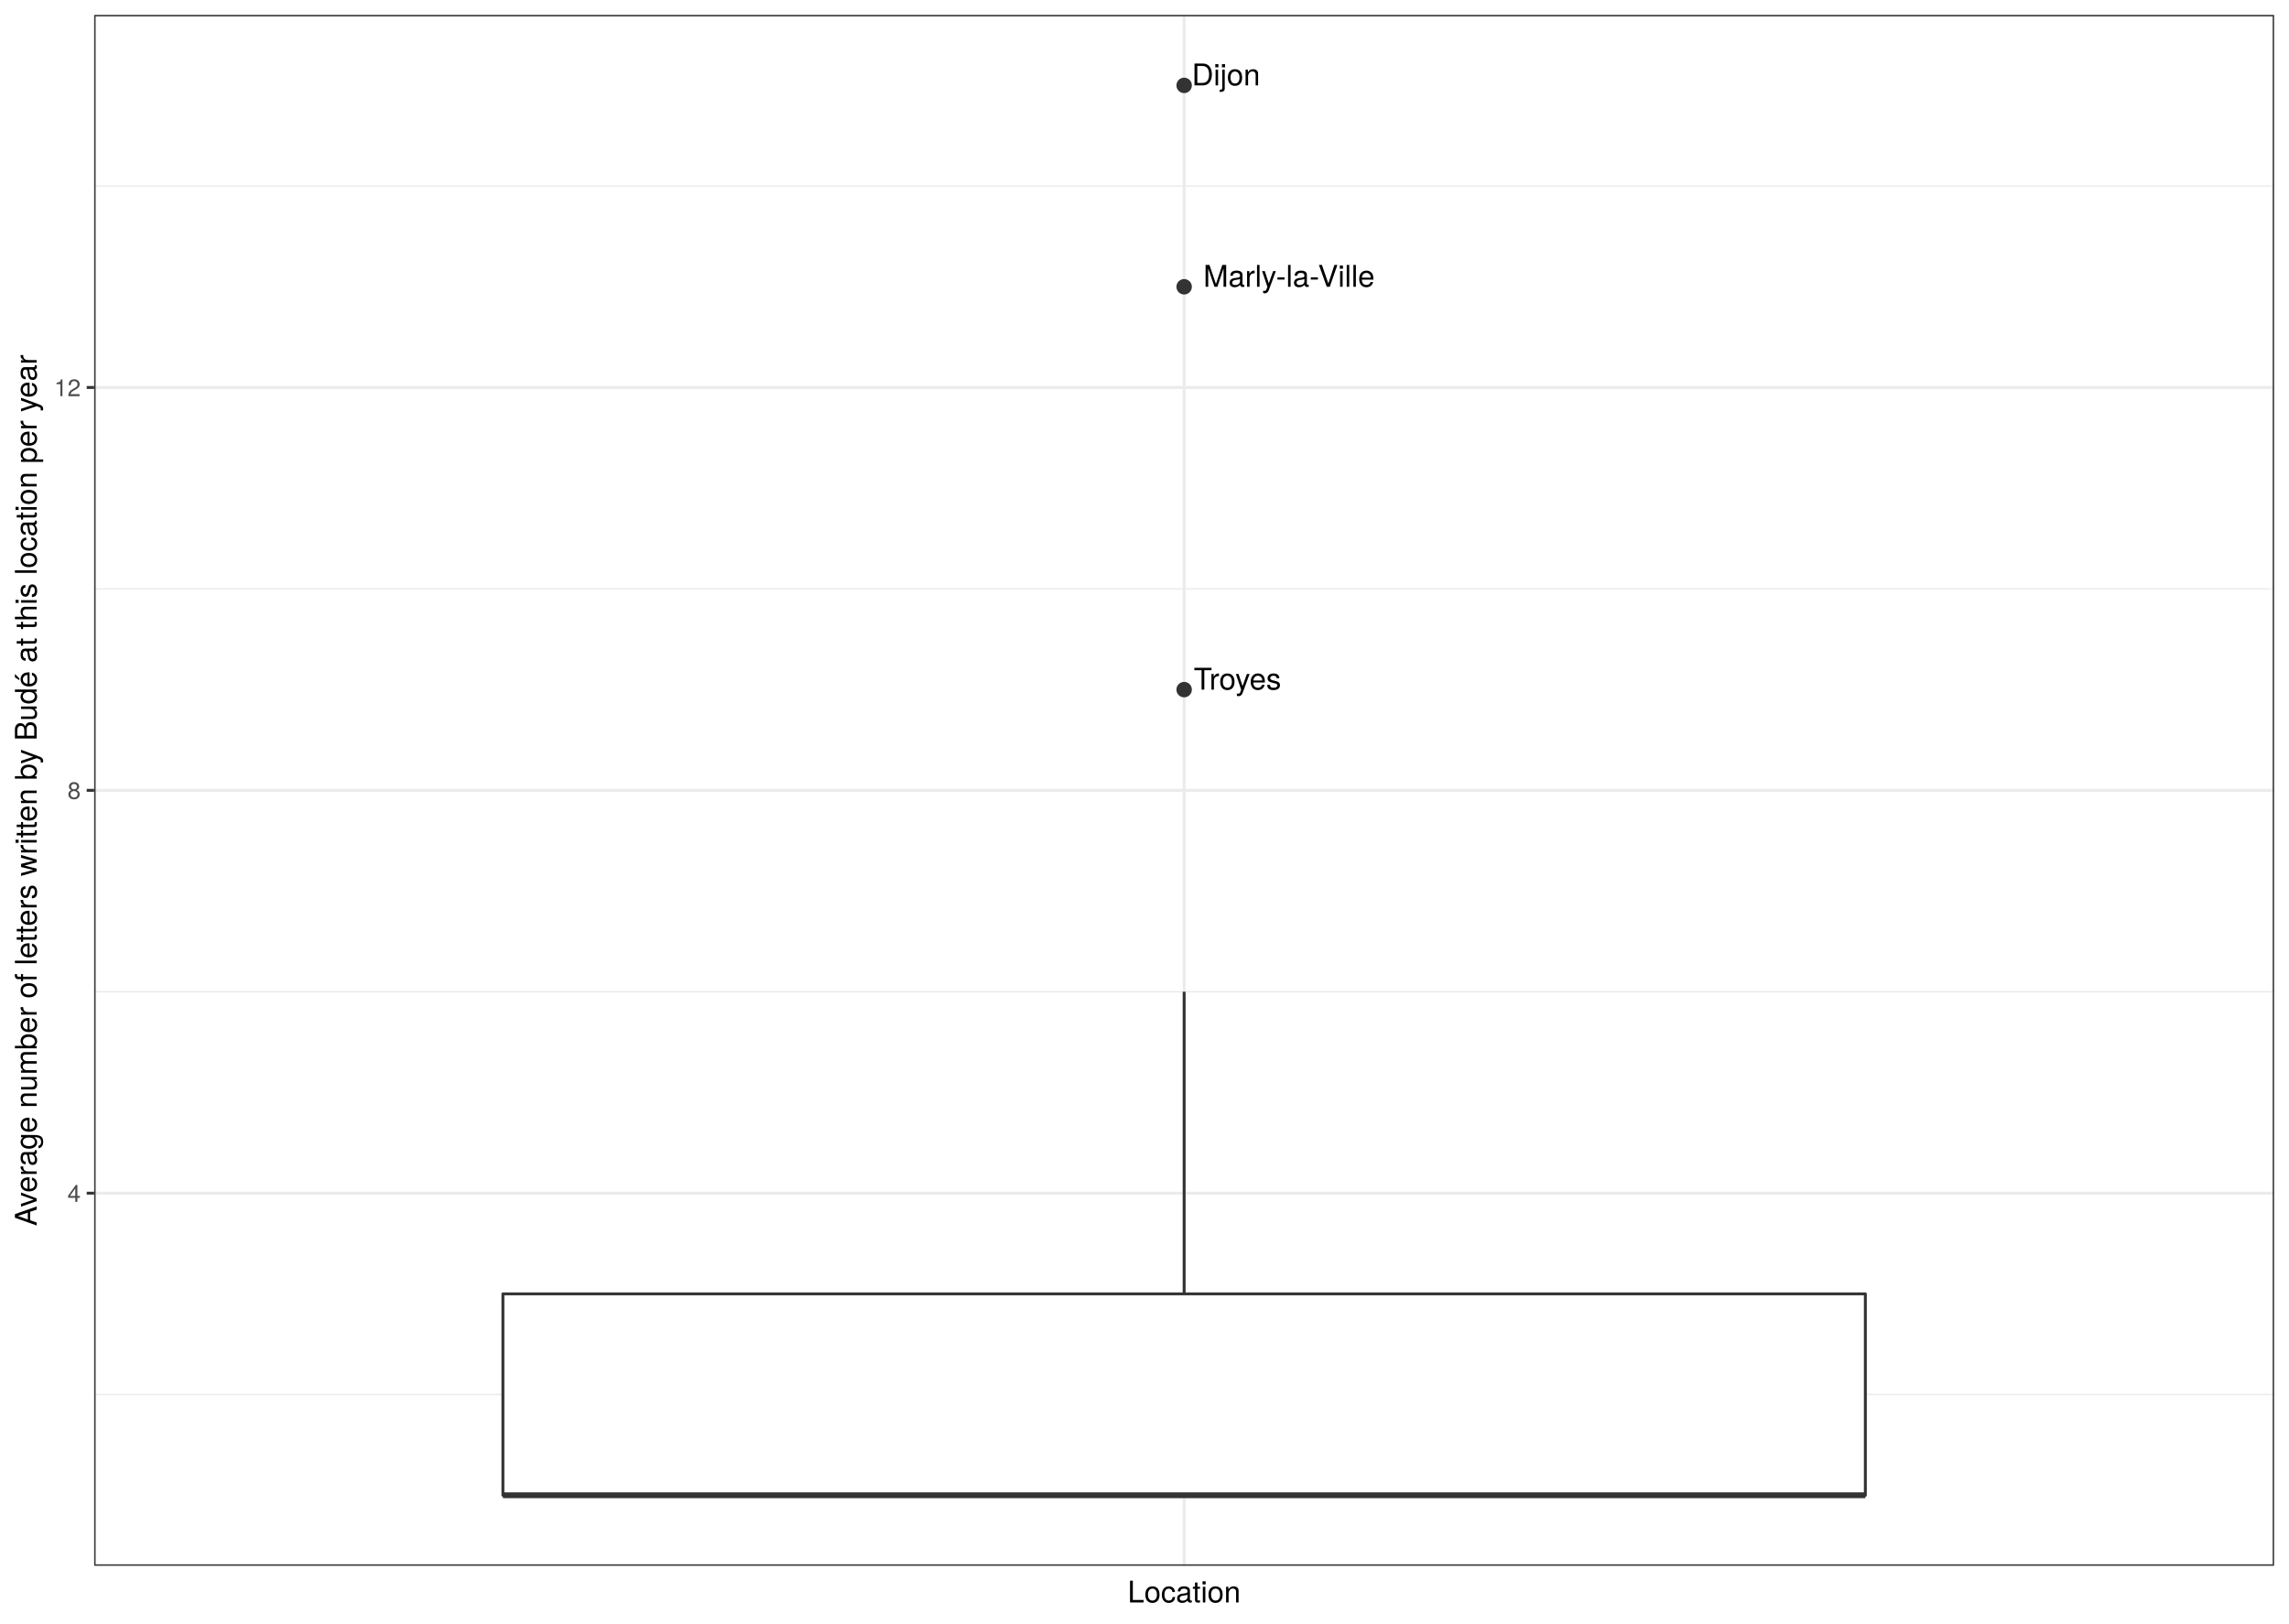
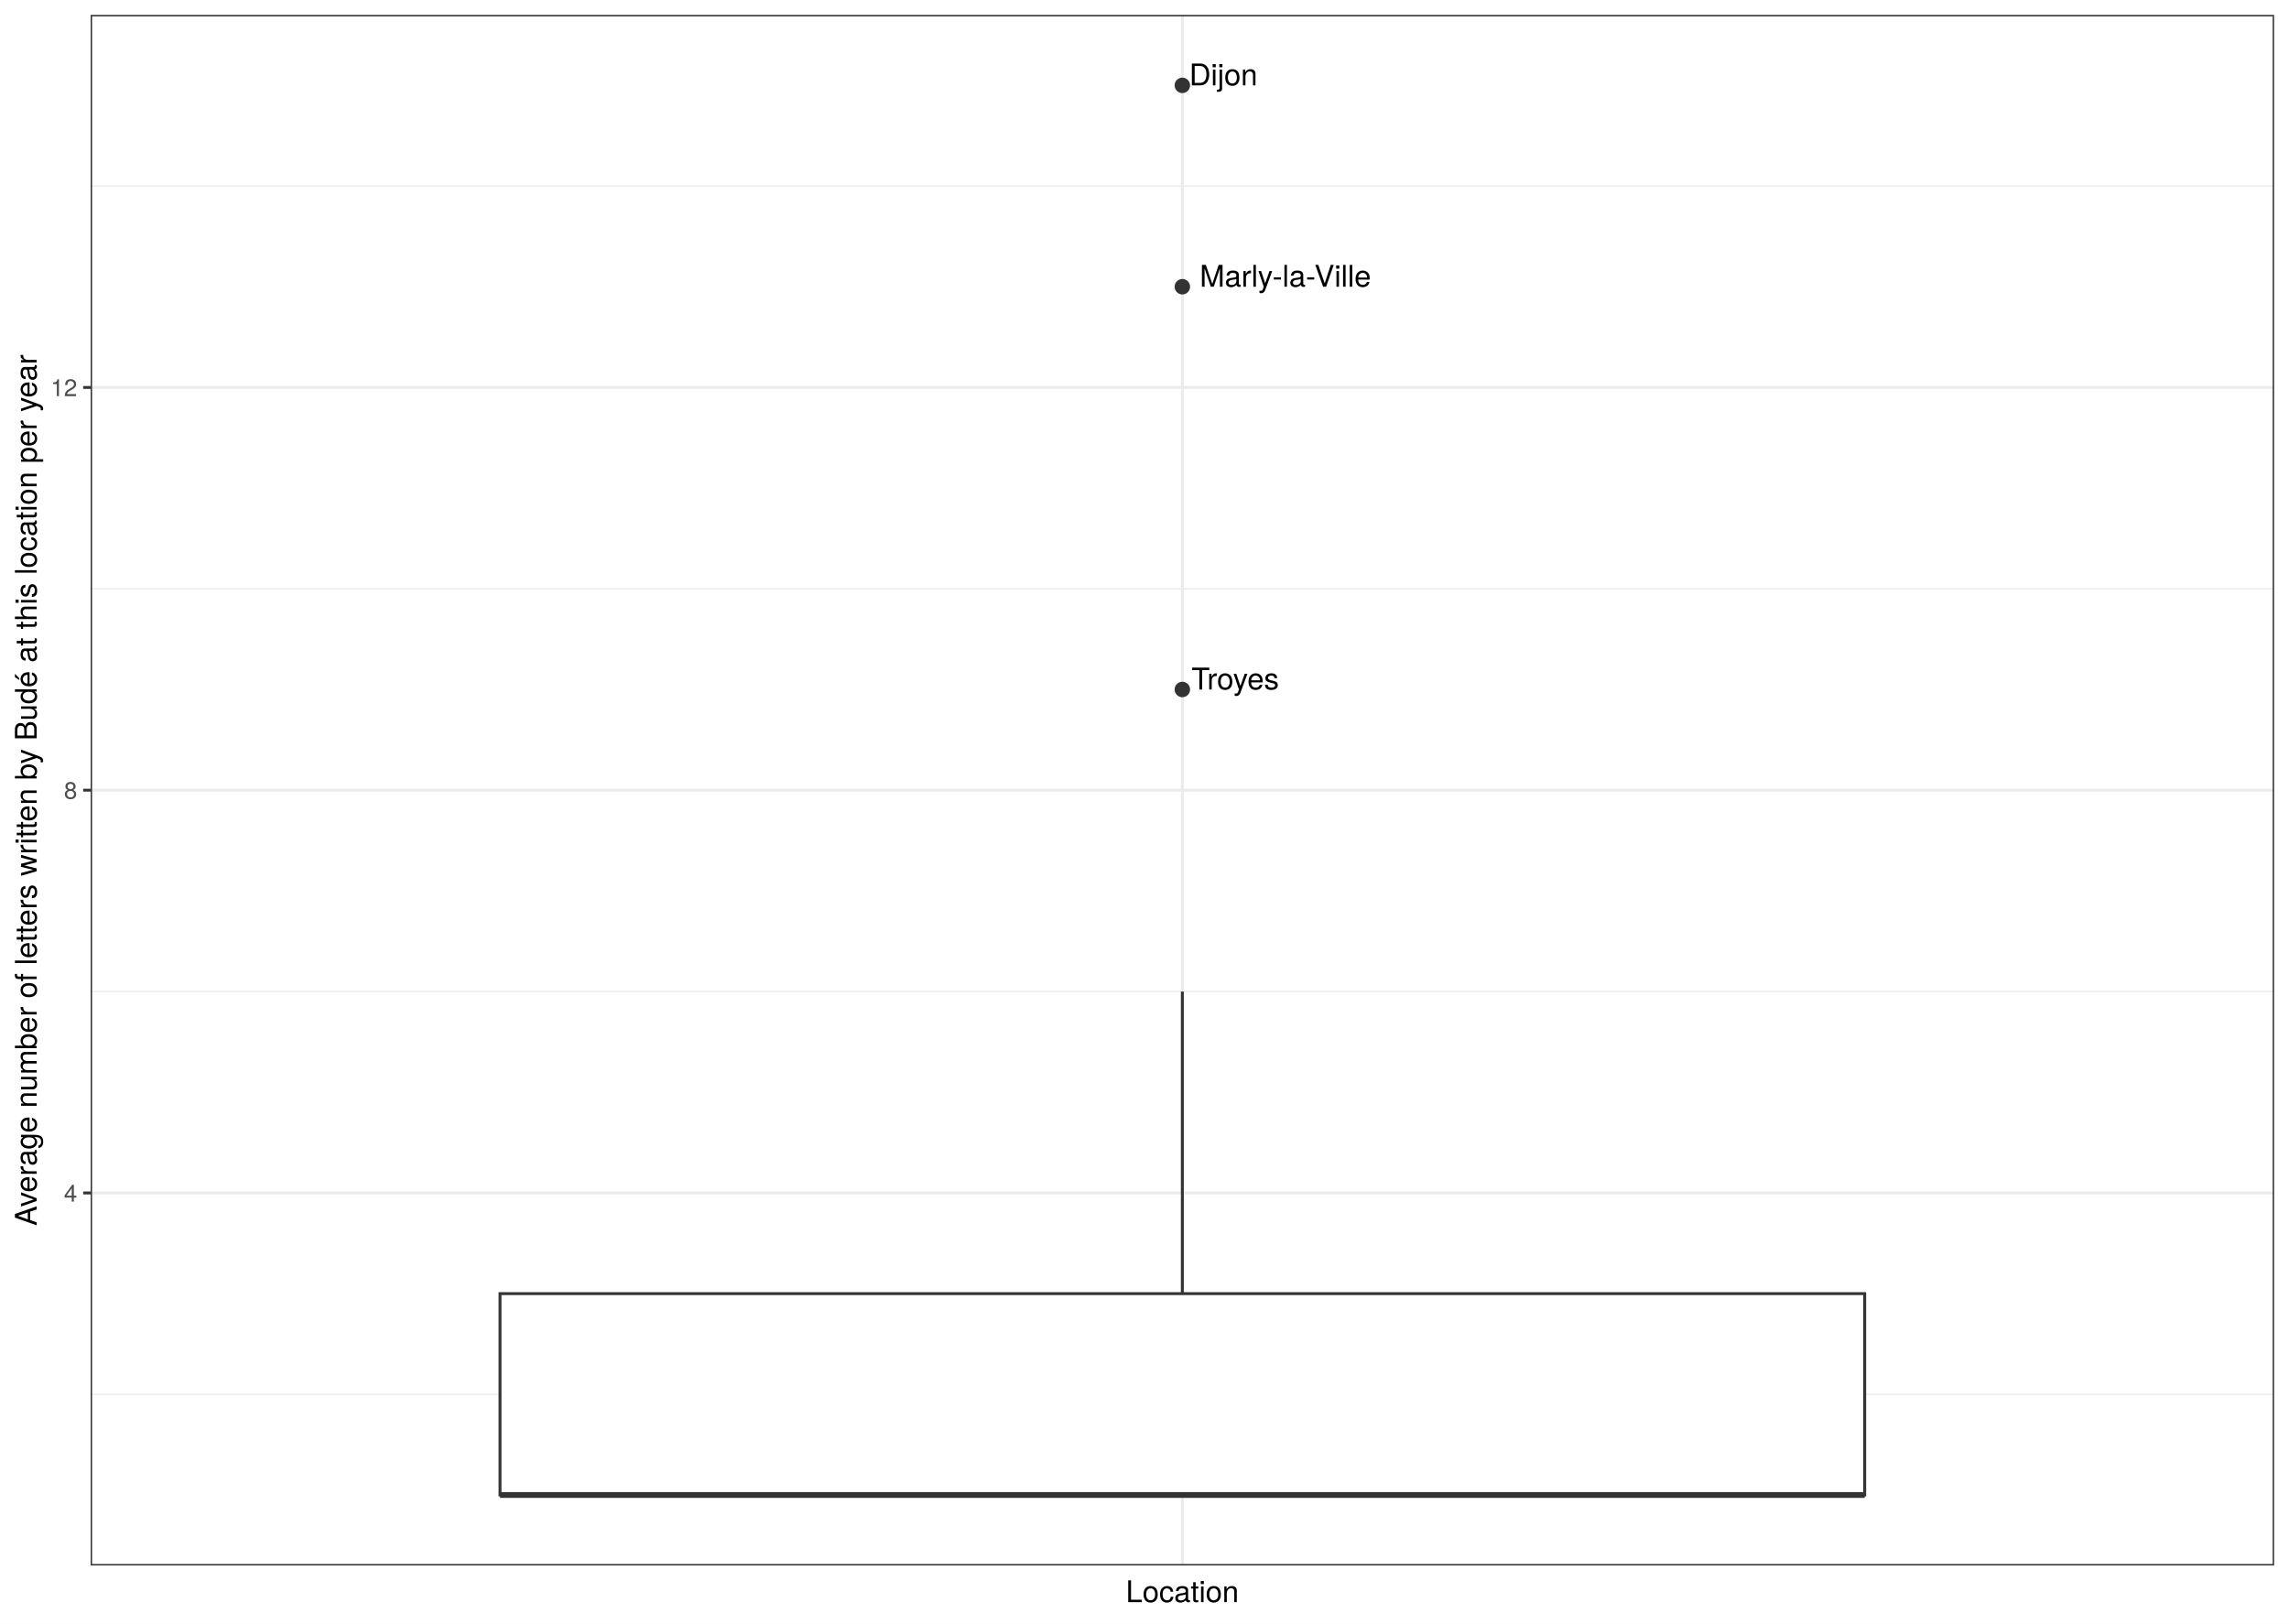
<svg xmlns="http://www.w3.org/2000/svg" class="svglite" width="842.40pt" height="597.60pt" viewBox="0 0 842.40 597.60">
  <defs>
    <style type="text/css">
    .svglite line, .svglite polyline, .svglite polygon, .svglite path, .svglite rect, .svglite circle {
      fill: none;
      stroke: #000000;
      stroke-linecap: round;
      stroke-linejoin: round;
      stroke-miterlimit: 10.00;
    }
    .svglite text {
      white-space: pre;
    }
  </style>
  </defs>
  <rect width="100%" height="100%" style="stroke: none; fill: #FFFFFF;" />
  <defs>
    <clipPath id="cpMC4wMHw4NDIuNDB8MC4wMHw1OTcuNjA=">
      <rect x="0.00" y="0.00" width="842.40" height="597.60" />
    </clipPath>
  </defs>
  <g clip-path="url(#cpMC4wMHw4NDIuNDB8MC4wMHw1OTcuNjA=)">
    <rect x="0" y="-0" width="842.40" height="597.60" style="stroke-width: 1.07; stroke: #FFFFFF; fill: #FFFFFF;" />
  </g>
  <defs>
-     <clipPath id="cpMzQuNjV8ODM2LjkyfDUuNDh8NTc2LjMz">
-       <rect x="34.65" y="5.48" width="802.27" height="570.85" />
+     <clipPath id="cpMzMuMzV8ODM2LjkyfDUuNDh8NTc2LjIy">
+       <rect x="33.35" y="5.48" width="803.57" height="570.74" />
    </clipPath>
  </defs>
-   <g clip-path="url(#cpMzQuNjV8ODM2LjkyfDUuNDh8NTc2LjMz)">
-     <rect x="34.65" y="5.48" width="802.27" height="570.85" style="stroke-width: 1.07; stroke: none; fill: #FFFFFF;" />
-     <polyline points="34.65,513.31 836.92,513.31 " style="stroke-width: 0.53; stroke: #EBEBEB; stroke-linecap: butt;" />
-     <polyline points="34.65,365.04 836.92,365.04 " style="stroke-width: 0.53; stroke: #EBEBEB; stroke-linecap: butt;" />
-     <polyline points="34.65,216.77 836.92,216.77 " style="stroke-width: 0.53; stroke: #EBEBEB; stroke-linecap: butt;" />
-     <polyline points="34.65,68.50 836.92,68.50 " style="stroke-width: 0.53; stroke: #EBEBEB; stroke-linecap: butt;" />
-     <polyline points="34.65,439.18 836.92,439.18 " style="stroke-width: 1.07; stroke: #EBEBEB; stroke-linecap: butt;" />
-     <polyline points="34.65,290.91 836.92,290.91 " style="stroke-width: 1.07; stroke: #EBEBEB; stroke-linecap: butt;" />
-     <polyline points="34.65,142.63 836.92,142.63 " style="stroke-width: 1.07; stroke: #EBEBEB; stroke-linecap: butt;" />
-     <polyline points="435.79,576.33 435.79,5.48 " style="stroke-width: 1.07; stroke: #EBEBEB; stroke-linecap: butt;" />
-     <circle cx="435.79" cy="105.56" r="2.49" style="stroke-width: 0.71; stroke: #333333; fill: #333333;" />
-     <circle cx="435.79" cy="253.84" r="2.49" style="stroke-width: 0.71; stroke: #333333; fill: #333333;" />
-     <circle cx="435.79" cy="31.43" r="2.49" style="stroke-width: 0.71; stroke: #333333; fill: #333333;" />
-     <line x1="435.79" y1="476.25" x2="435.79" y2="365.04" style="stroke-width: 1.07; stroke: #333333; stroke-linecap: butt;" />
-     <line x1="435.79" y1="550.38" x2="435.79" y2="550.38" style="stroke-width: 1.07; stroke: #333333; stroke-linecap: butt;" />
-     <polygon points="185.08,476.25 185.08,550.38 686.49,550.38 686.49,476.25 185.08,476.25 " style="stroke-width: 1.07; stroke: #333333; fill: #FFFFFF;" />
-     <line x1="185.08" y1="550.38" x2="686.49" y2="550.38" style="stroke-width: 2.13; stroke: #333333; stroke-linecap: butt;" />
-     <text x="442.85" y="105.56" style="font-size: 11.04px; font-family: &quot;TeX Gyre Heros&quot;;" textLength="70.65px" lengthAdjust="spacingAndGlyphs">Marly-la-Ville</text>
-     <text x="439.31" y="253.84" style="font-size: 11.04px; font-family: &quot;TeX Gyre Heros&quot;;" textLength="35.22px" lengthAdjust="spacingAndGlyphs">Troyes</text>
-     <text x="438.62" y="31.43" style="font-size: 11.04px; font-family: &quot;TeX Gyre Heros&quot;;" textLength="28.37px" lengthAdjust="spacingAndGlyphs">Dijon</text>
-     <rect x="34.65" y="5.48" width="802.27" height="570.85" style="stroke-width: 1.07; stroke: #333333;" />
+   <g clip-path="url(#cpMzMuMzV8ODM2LjkyfDUuNDh8NTc2LjIy)">
+     <rect x="33.35" y="5.48" width="803.57" height="570.74" style="stroke-width: 1.07; stroke: none; fill: #FFFFFF;" />
+     <polyline points="33.35,513.22 836.92,513.22 " style="stroke-width: 0.53; stroke: #EBEBEB; stroke-linecap: butt;" />
+     <polyline points="33.35,364.97 836.92,364.97 " style="stroke-width: 0.53; stroke: #EBEBEB; stroke-linecap: butt;" />
+     <polyline points="33.35,216.73 836.92,216.73 " style="stroke-width: 0.53; stroke: #EBEBEB; stroke-linecap: butt;" />
+     <polyline points="33.35,68.48 836.92,68.48 " style="stroke-width: 0.53; stroke: #EBEBEB; stroke-linecap: butt;" />
+     <polyline points="33.35,439.10 836.92,439.10 " style="stroke-width: 1.07; stroke: #EBEBEB; stroke-linecap: butt;" />
+     <polyline points="33.35,290.85 836.92,290.85 " style="stroke-width: 1.07; stroke: #EBEBEB; stroke-linecap: butt;" />
+     <polyline points="33.35,142.61 836.92,142.61 " style="stroke-width: 1.07; stroke: #EBEBEB; stroke-linecap: butt;" />
+     <polyline points="435.13,576.22 435.13,5.48 " style="stroke-width: 1.07; stroke: #EBEBEB; stroke-linecap: butt;" />
+     <circle cx="435.13" cy="105.54" r="2.49" style="stroke-width: 0.71; stroke: #333333; fill: #333333;" />
+     <circle cx="435.13" cy="253.79" r="2.49" style="stroke-width: 0.71; stroke: #333333; fill: #333333;" />
+     <circle cx="435.13" cy="31.42" r="2.49" style="stroke-width: 0.71; stroke: #333333; fill: #333333;" />
+     <line x1="435.13" y1="476.16" x2="435.13" y2="364.97" style="stroke-width: 1.07; stroke: #333333; stroke-linecap: butt;" />
+     <line x1="435.13" y1="550.28" x2="435.13" y2="550.28" style="stroke-width: 1.07; stroke: #333333; stroke-linecap: butt;" />
+     <polygon points="184.02,476.16 184.02,550.28 686.25,550.28 686.25,476.16 184.02,476.16 " style="stroke-width: 1.07; stroke: #333333; stroke-linecap: butt; stroke-linejoin: miter; fill: #FFFFFF;" />
+     <line x1="184.02" y1="550.28" x2="686.25" y2="550.28" style="stroke-width: 2.13; stroke: #333333; stroke-linecap: butt; stroke-linejoin: miter;" />
+     <text x="441.51" y="105.54" style="font-size: 11.04px; font-weight: 0; font-family: &quot;TeX Gyre Heros&quot;;" textLength="63.72px" lengthAdjust="spacingAndGlyphs">Marly-la-Ville</text>
+     <text x="438.50" y="253.79" style="font-size: 11.04px; font-weight: 0; font-family: &quot;TeX Gyre Heros&quot;;" textLength="33.71px" lengthAdjust="spacingAndGlyphs">Troyes</text>
+     <text x="437.65" y="31.42" style="font-size: 11.04px; font-weight: 0; font-family: &quot;TeX Gyre Heros&quot;;" textLength="25.13px" lengthAdjust="spacingAndGlyphs">Dijon</text>
+     <rect x="33.35" y="5.48" width="803.57" height="570.74" style="stroke-width: 1.07; stroke: #333333;" />
  </g>
  <g clip-path="url(#cpMC4wMHw4NDIuNDB8MC4wMHw1OTcuNjA=)">
-     <text x="29.72" y="442.39" text-anchor="end" style="font-size: 8.80px;fill: #4D4D4D; font-family: &quot;TeX Gyre Heros&quot;;" textLength="5.59px" lengthAdjust="spacingAndGlyphs">4</text>
-     <text x="29.72" y="294.11" text-anchor="end" style="font-size: 8.80px;fill: #4D4D4D; font-family: &quot;TeX Gyre Heros&quot;;" textLength="5.59px" lengthAdjust="spacingAndGlyphs">8</text>
-     <text x="29.72" y="145.84" text-anchor="end" style="font-size: 8.80px;fill: #4D4D4D; font-family: &quot;TeX Gyre Heros&quot;;" textLength="11.19px" lengthAdjust="spacingAndGlyphs">12</text>
-     <polyline points="31.91,439.18 34.65,439.18 " style="stroke-width: 1.07; stroke: #333333; stroke-linecap: butt;" />
-     <polyline points="31.91,290.91 34.65,290.91 " style="stroke-width: 1.07; stroke: #333333; stroke-linecap: butt;" />
-     <polyline points="31.91,142.63 34.65,142.63 " style="stroke-width: 1.07; stroke: #333333; stroke-linecap: butt;" />
-     <text x="435.79" y="589.83" text-anchor="middle" style="font-size: 11.00px; font-family: &quot;TeX Gyre Heros&quot;;" textLength="46.53px" lengthAdjust="spacingAndGlyphs">Location</text>
-     <text transform="translate(13.50,290.91) rotate(-90)" text-anchor="middle" style="font-size: 11.00px; font-family: &quot;TeX Gyre Heros&quot;;" textLength="370.96px" lengthAdjust="spacingAndGlyphs">Average number of letters written by Budé at this location per year</text>
+     <text x="28.42" y="442.30" text-anchor="end" style="font-size: 8.80px; font-weight: 0;fill: #4D4D4D; font-family: &quot;TeX Gyre Heros&quot;;" textLength="4.89px" lengthAdjust="spacingAndGlyphs">4</text>
+     <text x="28.42" y="294.06" text-anchor="end" style="font-size: 8.80px; font-weight: 0;fill: #4D4D4D; font-family: &quot;TeX Gyre Heros&quot;;" textLength="4.89px" lengthAdjust="spacingAndGlyphs">8</text>
+     <text x="28.42" y="145.81" text-anchor="end" style="font-size: 8.80px; font-weight: 0;fill: #4D4D4D; font-family: &quot;TeX Gyre Heros&quot;;" textLength="9.78px" lengthAdjust="spacingAndGlyphs">12</text>
+     <polyline points="30.61,439.10 33.35,439.10 " style="stroke-width: 1.07; stroke: #333333; stroke-linecap: butt;" />
+     <polyline points="30.61,290.85 33.35,290.85 " style="stroke-width: 1.07; stroke: #333333; stroke-linecap: butt;" />
+     <polyline points="30.61,142.61 33.35,142.61 " style="stroke-width: 1.07; stroke: #333333; stroke-linecap: butt;" />
+     <text x="435.13" y="589.72" text-anchor="middle" style="font-size: 11.00px; font-weight: 0; font-family: &quot;TeX Gyre Heros&quot;;" textLength="41.57px" lengthAdjust="spacingAndGlyphs">Location</text>
+     <text transform="translate(13.50,290.85) rotate(-90)" text-anchor="middle" style="font-size: 11.00px; font-weight: 0; font-family: &quot;TeX Gyre Heros&quot;;" textLength="322.16px" lengthAdjust="spacingAndGlyphs">Average number of letters written by Budé at this location per year</text>
  </g>
</svg>
